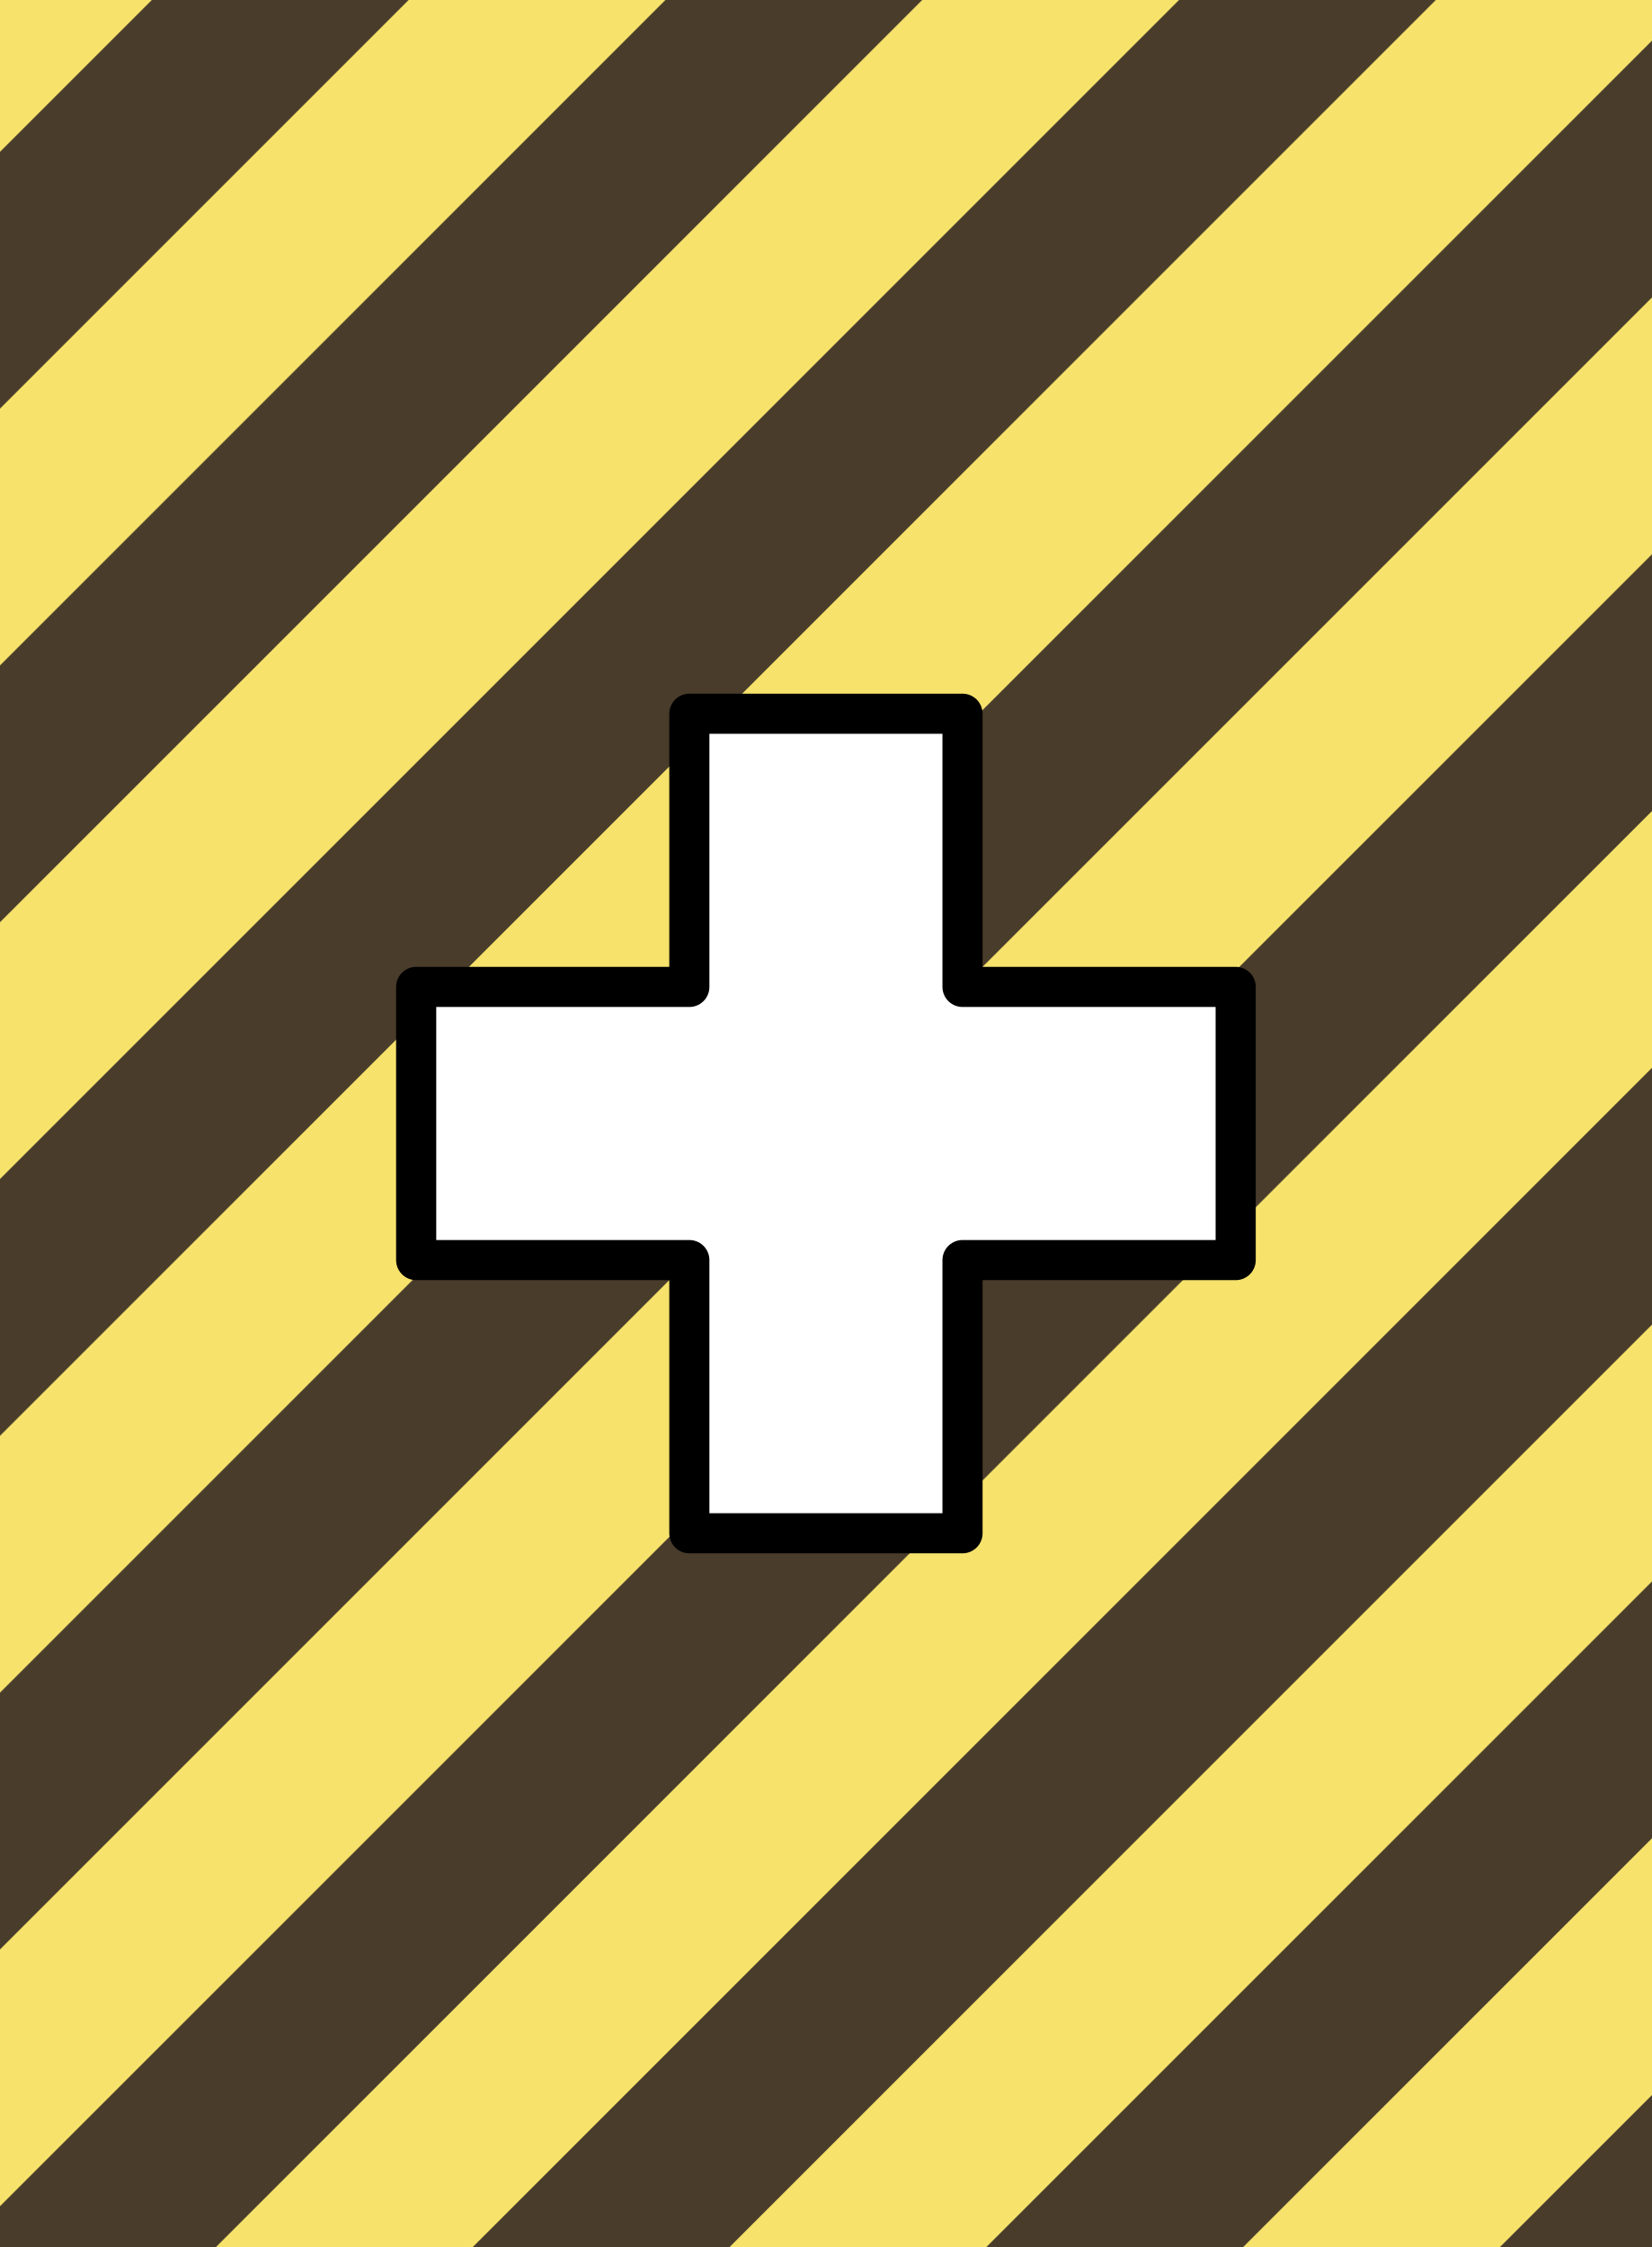
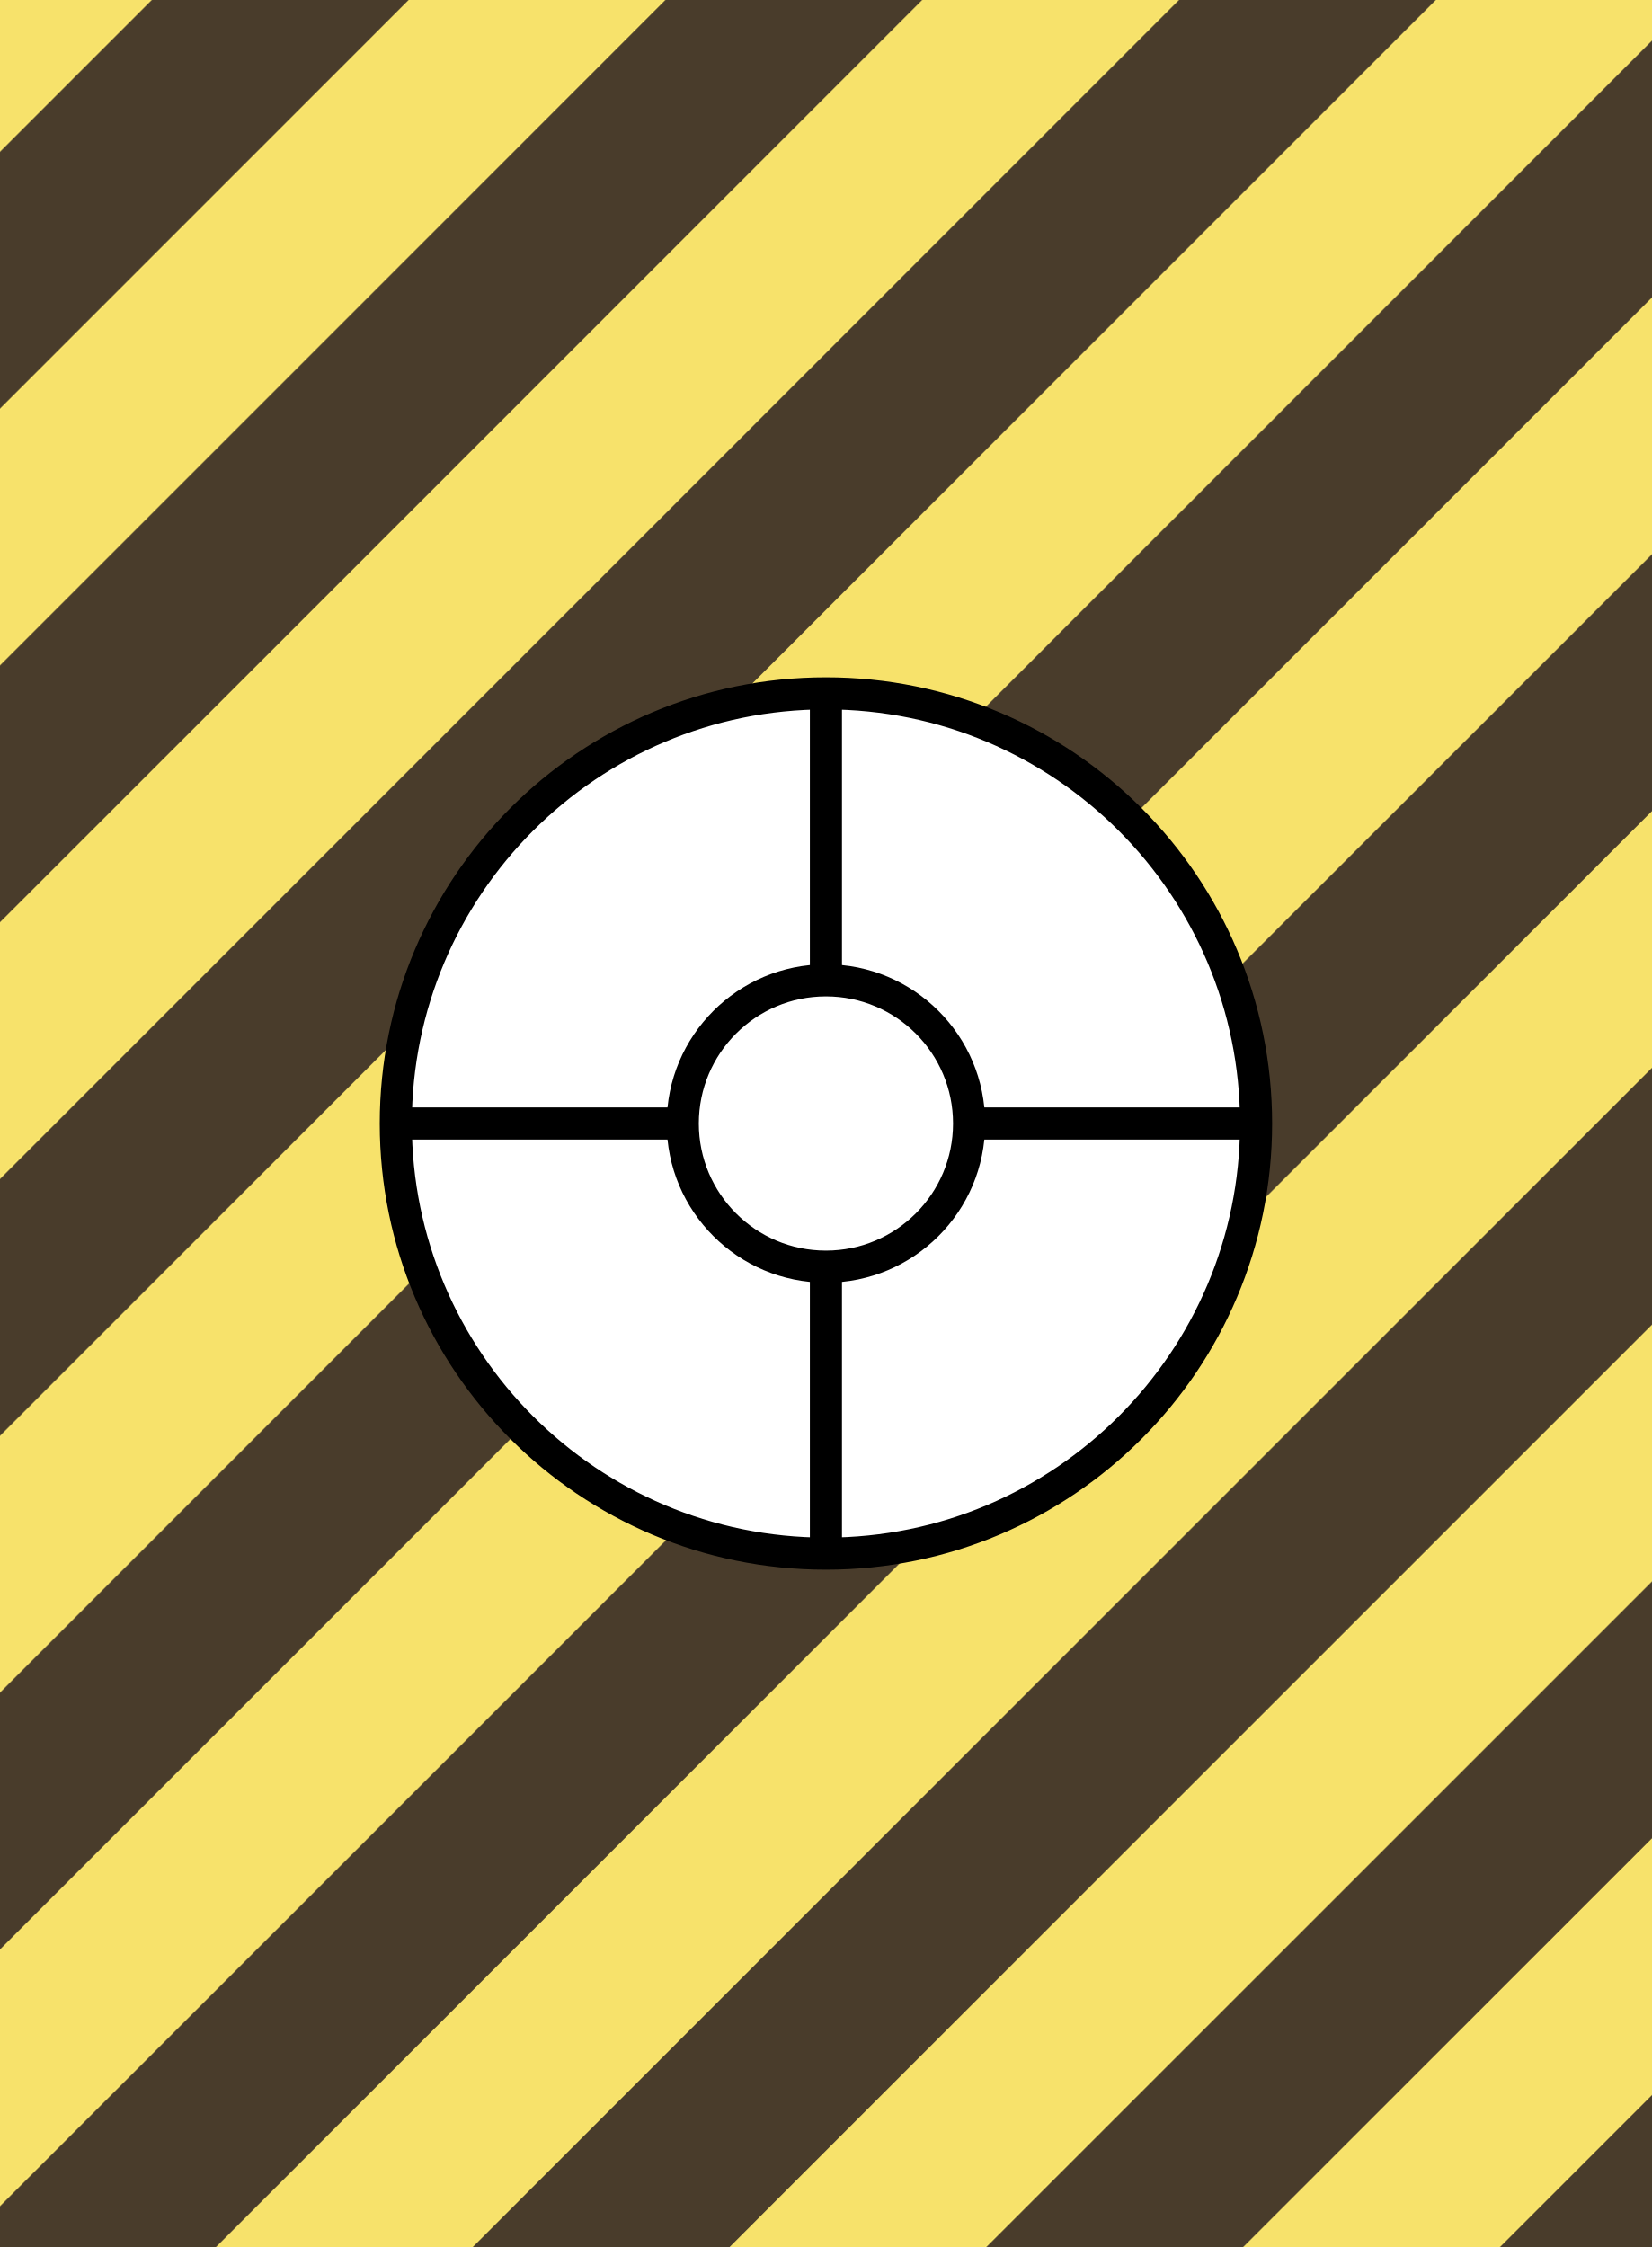
- <svg xmlns="http://www.w3.org/2000/svg" width="816px" height="1110px" viewBox="-2.5 -7.5 25 35" version="1.1">
+ <svg xmlns="http://www.w3.org/2000/svg" width="408px" height="555px" viewBox="-2.5 -7.5 25 35" version="1.1">
  <defs>
    <pattern id="pattern" x="0" y="0" width="40" height="40" patternUnits="userSpaceOnUse" patternTransform="scale(0.2 0.2)">
      <g id="Page-1" stroke="none" stroke-width="1" fill="none" fill-rule="evenodd">
        <g id="diagonal-stripes" fill="#f7e26b">
          <polygon id="Path-2" points="0 40 40 0 20 0 0 20" />
          <polygon id="Path-2-Copy" points="40 40 40 20 20 40" />
        </g>
      </g>
    </pattern>
  </defs>
  <rect x="-3.5" y="-8.5" width="27" height="37" stroke="none" style="fill: #493c2b" />
  <rect x="-3.5" y="-8.5" width="27" height="37" stroke="none" stroke-width="5px" fill="url(#pattern)" />
  <g transform="translate(-2.5,-2.5)">
    <g transform="scale(1.25,1.25)">
-       <path stroke-linejoin="round" stroke-width="0.5" fill="white" stroke="black" d="M 8.298 8.298 L 8.298 4.894 L 11.702 4.894 L 11.702 8.298 L 15.106 8.298 L 15.106 11.702 L 11.702 11.702 L 11.702 15.106 L 8.298 15.106 L 8.298 11.702 L 4.894 11.702 L 4.894 8.298 Z  " />
+       <g transform="scale(0.8,.8)" stroke-miterlimit="10" stroke-linejoin="round" stroke-width="0.5" fill="white" stroke="black">
+         <circle class="cls-2" cx="12.5" cy="12.5" r="6.7" />
+         <line class="cls-2" x1="12.5" y1="5.8" x2="12.5" y2="19.2" />
+         <line class="cls-2" x1="5.8" y1="12.5" x2="19.2" y2="12.5" />
+         <circle class="cls-2" cx="12.5" cy="12.5" r="2.23" />
+       </g>
    </g>
  </g>
</svg>
